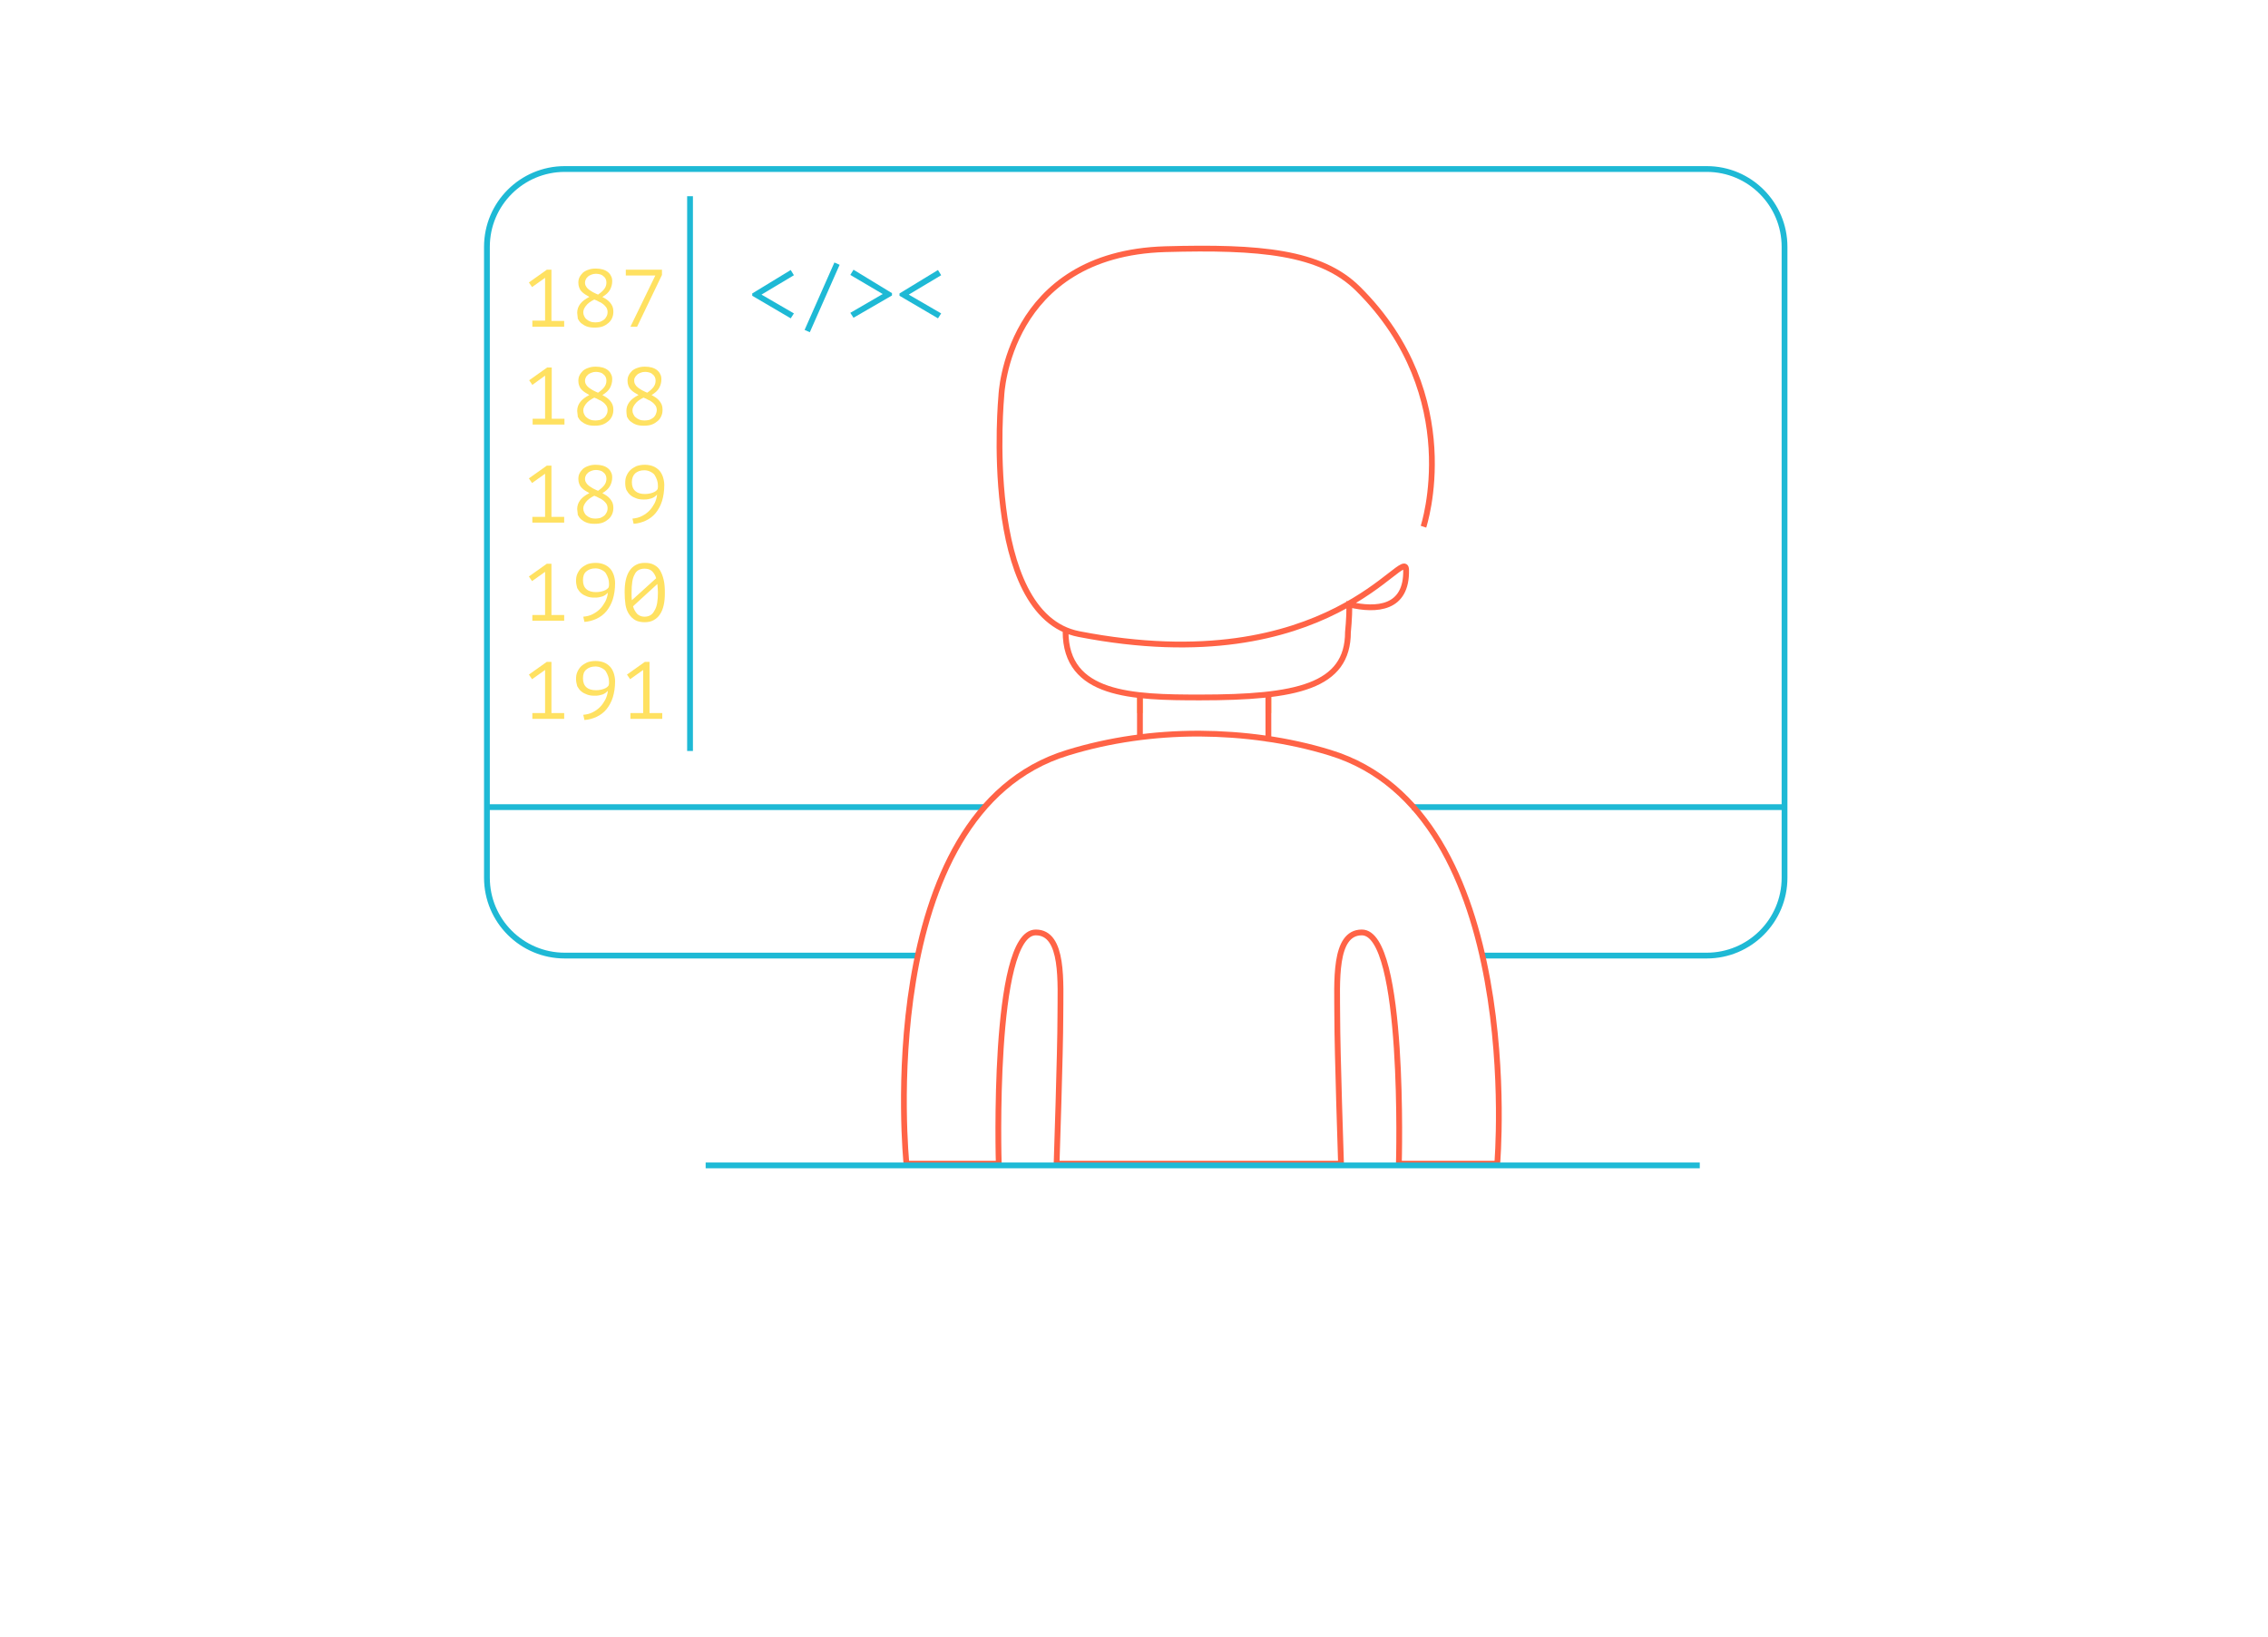
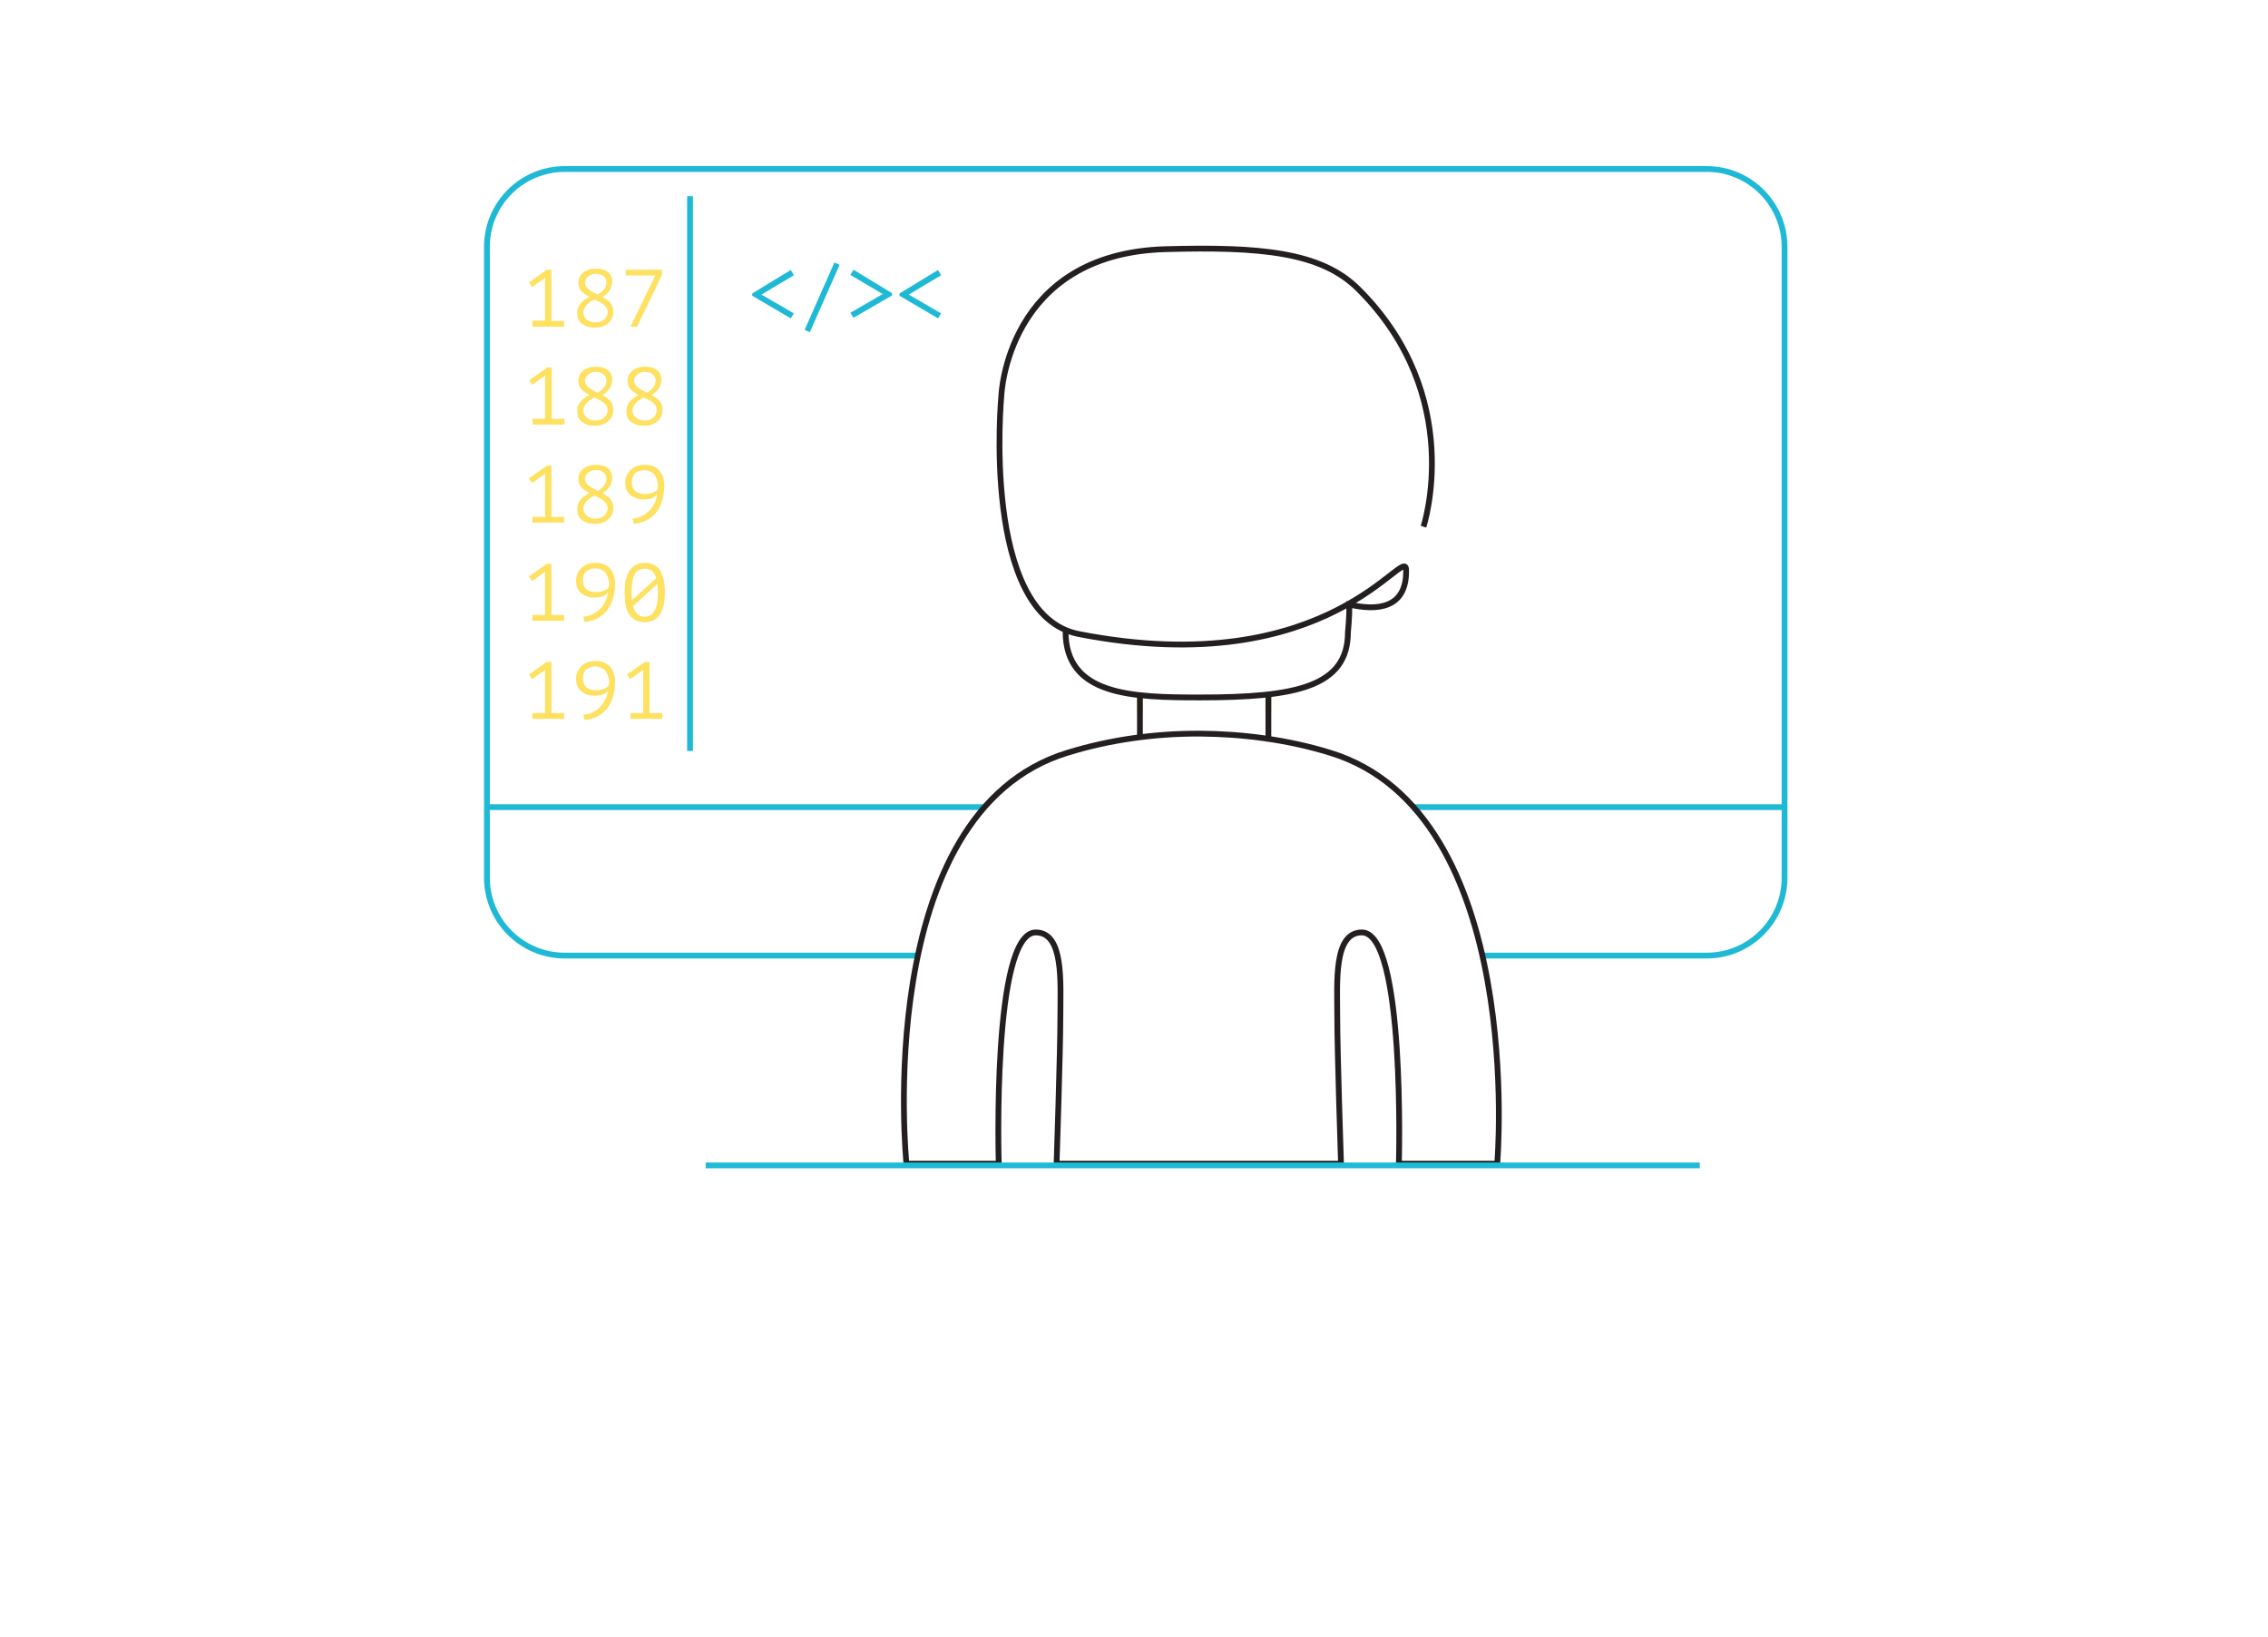
<svg xmlns="http://www.w3.org/2000/svg" version="1.1" id="Layer_1" x="0px" y="0px" viewBox="0 0 783.9 565.4" style="enable-background:new 0 0 783.9 565.4;" xml:space="preserve">
  <style type="text/css">
	.st0{fill:none;stroke:#1EB9D5;stroke-width:2;stroke-miterlimit:10;}
	.st1{fill:none;stroke:#FFE161;stroke-width:2;stroke-miterlimit:10;}
- 	.st2{fill:none;stroke:#FF6346;stroke-width:2;stroke-miterlimit:10;}
- 	.st3{fill:#FFE161;}
+ 	.st2{fill:#FFE161;}
+ 	.st3{fill:none;stroke:#231F20;stroke-width:2;stroke-miterlimit:10;}
	.st4{fill:#1EB9D5;}
	.st5{fill:none;stroke:#1FBAD6;stroke-width:2;stroke-miterlimit:10;}
</style>
  <g>
    <path class="st0" d="M316.9,330.2H195.2c-14.9,0-26.9-12.1-26.9-26.9v-218c0-14.9,12.1-26.9,26.9-26.9h394.7   c14.9,0,26.9,12.1,26.9,26.9v218c0,14.9-12.1,26.9-26.9,26.9h-77.7" />
    <line class="st0" x1="488" y1="278.9" x2="616.2" y2="278.9" />
    <line class="st0" x1="168.9" y1="278.9" x2="340.1" y2="278.9" />
  </g>
  <path class="st1" d="M402.7,258" />
  <line class="st1" x1="394" y1="239.9" x2="394" y2="246.4" />
  <line class="st1" x1="438.4" y1="239.9" x2="438.4" y2="246.4" />
  <path class="st1" d="M402.7,258" />
-   <line class="st2" x1="394" y1="239.9" x2="394" y2="255.2" />
-   <line class="st2" x1="438.4" y1="239.9" x2="438.4" y2="256.2" />
-   <path class="st2" d="M368.3,218.2c0,22.2,23.1,22.8,46.5,22.8c33.2,0,51.1-3.7,51.1-22.6c0,0,0.5-4.7,0.5-9.5  c9.4,2.2,19.9,1.5,19.6-12c-0.2-9.2-26.1,39.1-113.1,22.2c-34-6.6-26.8-82.4-26.8-82.4s1.8-49,56.7-50.6  c32.6-0.9,53.7,0.9,66.6,13.7c37.5,37.2,22.6,82.2,22.6,82.2" />
  <g>
-     <path class="st3" d="M184,110.8h4.4V96l-4.5,3.2l-1.1-1.6l6.2-4.4h1.6v17.7h4.4v2h-11V110.8z" />
-     <path class="st3" d="M199.5,108.1c0-2.3,1.4-4.1,4.2-5.5c-0.5-0.3-1-0.6-1.5-0.9c-0.5-0.3-0.8-0.6-1.2-1s-0.6-0.8-0.8-1.3   c-0.2-0.5-0.3-1.1-0.3-1.7c0-0.7,0.1-1.3,0.4-1.9c0.3-0.6,0.7-1.1,1.2-1.6c0.5-0.4,1.2-0.8,1.9-1c0.8-0.3,1.6-0.4,2.5-0.4   c0.9,0,1.7,0.1,2.4,0.3c0.7,0.2,1.3,0.5,1.8,0.9c0.5,0.4,0.9,0.9,1.1,1.4c0.3,0.5,0.4,1.1,0.4,1.8c0,1.1-0.3,2.1-0.8,3   c-0.5,0.9-1.4,1.7-2.6,2.4c0.5,0.3,1.1,0.6,1.5,0.9s0.9,0.7,1.2,1.1s0.6,0.8,0.8,1.3c0.2,0.5,0.3,1.1,0.3,1.7   c0,0.8-0.1,1.5-0.4,2.2s-0.7,1.3-1.3,1.8c-0.6,0.5-1.2,0.9-2,1.2c-0.8,0.3-1.8,0.4-2.8,0.4c-1,0-1.9-0.1-2.7-0.4   c-0.8-0.3-1.4-0.7-1.9-1.1s-0.9-1-1.2-1.6C199.7,109.4,199.5,108.7,199.5,108.1z M210,107.8c0-0.5-0.1-1-0.4-1.5   c-0.3-0.4-0.6-0.8-1-1.1c-0.4-0.3-0.9-0.7-1.5-0.9c-0.5-0.3-1.1-0.6-1.7-0.8c-1.4,0.7-2.3,1.4-2.9,2.2c-0.6,0.8-0.9,1.5-0.9,2.2   c0,0.5,0.1,0.9,0.3,1.3c0.2,0.4,0.4,0.8,0.8,1.1c0.3,0.3,0.8,0.6,1.3,0.8c0.5,0.2,1.1,0.3,1.8,0.3c0.5,0,1.1-0.1,1.6-0.2   c0.5-0.2,0.9-0.4,1.3-0.7c0.4-0.3,0.7-0.7,0.9-1.1C209.9,108.9,210,108.4,210,107.8z M202.2,97.6c0,0.5,0.1,1,0.4,1.4   c0.2,0.4,0.6,0.8,1,1.1c0.4,0.3,0.9,0.6,1.4,0.9c0.5,0.3,1.1,0.5,1.7,0.8c1-0.7,1.7-1.3,2.2-2s0.7-1.4,0.7-2.2   c0-0.5-0.1-0.9-0.3-1.3c-0.2-0.4-0.5-0.7-0.8-0.9c-0.3-0.3-0.7-0.5-1.1-0.6c-0.4-0.1-0.9-0.2-1.4-0.2c-0.6,0-1.1,0.1-1.6,0.3   c-0.5,0.2-0.9,0.4-1.2,0.7c-0.3,0.3-0.6,0.6-0.7,0.9C202.3,96.9,202.2,97.2,202.2,97.6z" />
-     <path class="st3" d="M217.9,112.9l8.6-17.7h-10.2v-2h12.5v1.8l-8.6,17.9H217.9z" />
-     <path class="st3" d="M184,144.7h4.4v-14.9L184,133l-1.1-1.6l6.2-4.4h1.6v17.7h4.4v2h-11V144.7z" />
-     <path class="st3" d="M199.5,142c0-2.3,1.4-4.1,4.2-5.5c-0.5-0.3-1-0.6-1.5-0.9c-0.5-0.3-0.8-0.6-1.2-1s-0.6-0.8-0.8-1.3   c-0.2-0.5-0.3-1.1-0.3-1.7c0-0.7,0.1-1.3,0.4-1.9c0.3-0.6,0.7-1.1,1.2-1.6c0.5-0.4,1.2-0.8,1.9-1c0.8-0.3,1.6-0.4,2.5-0.4   c0.9,0,1.7,0.1,2.4,0.3c0.7,0.2,1.3,0.5,1.8,0.9c0.5,0.4,0.9,0.9,1.1,1.4c0.3,0.5,0.4,1.1,0.4,1.8c0,1.1-0.3,2.1-0.8,3   c-0.5,0.9-1.4,1.7-2.6,2.4c0.5,0.3,1.1,0.6,1.5,0.9s0.9,0.7,1.2,1.1s0.6,0.8,0.8,1.3c0.2,0.5,0.3,1.1,0.3,1.7   c0,0.8-0.1,1.5-0.4,2.2s-0.7,1.3-1.3,1.8c-0.6,0.5-1.2,0.9-2,1.2c-0.8,0.3-1.8,0.4-2.8,0.4c-1,0-1.9-0.1-2.7-0.4   c-0.8-0.3-1.4-0.7-1.9-1.1s-0.9-1-1.2-1.6C199.7,143.3,199.5,142.6,199.5,142z M210,141.7c0-0.5-0.1-1-0.4-1.5   c-0.3-0.4-0.6-0.8-1-1.1c-0.4-0.3-0.9-0.7-1.5-0.9c-0.5-0.3-1.1-0.6-1.7-0.8c-1.4,0.7-2.3,1.4-2.9,2.2c-0.6,0.8-0.9,1.5-0.9,2.2   c0,0.5,0.1,0.9,0.3,1.3c0.2,0.4,0.4,0.8,0.8,1.1c0.3,0.3,0.8,0.6,1.3,0.8c0.5,0.2,1.1,0.3,1.8,0.3c0.5,0,1.1-0.1,1.6-0.2   c0.5-0.2,0.9-0.4,1.3-0.7c0.4-0.3,0.7-0.7,0.9-1.1C209.9,142.8,210,142.3,210,141.7z M202.2,131.5c0,0.5,0.1,1,0.4,1.4   c0.2,0.4,0.6,0.8,1,1.1c0.4,0.3,0.9,0.6,1.4,0.9c0.5,0.3,1.1,0.5,1.7,0.8c1-0.7,1.7-1.3,2.2-2s0.7-1.4,0.7-2.2   c0-0.5-0.1-0.9-0.3-1.3c-0.2-0.4-0.5-0.7-0.8-0.9c-0.3-0.3-0.7-0.5-1.1-0.6c-0.4-0.1-0.9-0.2-1.4-0.2c-0.6,0-1.1,0.1-1.6,0.3   c-0.5,0.2-0.9,0.4-1.2,0.7c-0.3,0.3-0.6,0.6-0.7,0.9C202.3,130.8,202.2,131.1,202.2,131.5z" />
-     <path class="st3" d="M216.5,142c0-2.3,1.4-4.1,4.2-5.5c-0.5-0.3-1-0.6-1.5-0.9c-0.5-0.3-0.8-0.6-1.2-1s-0.6-0.8-0.8-1.3   c-0.2-0.5-0.3-1.1-0.3-1.7c0-0.7,0.1-1.3,0.4-1.9c0.3-0.6,0.7-1.1,1.2-1.6c0.5-0.4,1.2-0.8,1.9-1c0.8-0.3,1.6-0.4,2.5-0.4   c0.9,0,1.7,0.1,2.4,0.3c0.7,0.2,1.3,0.5,1.8,0.9c0.5,0.4,0.9,0.9,1.1,1.4c0.3,0.5,0.4,1.1,0.4,1.8c0,1.1-0.3,2.1-0.8,3   c-0.5,0.9-1.4,1.7-2.6,2.4c0.5,0.3,1.1,0.6,1.5,0.9s0.9,0.7,1.2,1.1s0.6,0.8,0.8,1.3c0.2,0.5,0.3,1.1,0.3,1.7   c0,0.8-0.1,1.5-0.4,2.2s-0.7,1.3-1.3,1.8c-0.6,0.5-1.2,0.9-2,1.2c-0.8,0.3-1.8,0.4-2.8,0.4c-1,0-1.9-0.1-2.7-0.4   c-0.8-0.3-1.4-0.7-1.9-1.1s-0.9-1-1.2-1.6C216.6,143.3,216.5,142.6,216.5,142z M227,141.7c0-0.5-0.1-1-0.4-1.5   c-0.3-0.4-0.6-0.8-1-1.1c-0.4-0.3-0.9-0.7-1.5-0.9c-0.5-0.3-1.1-0.6-1.7-0.8c-1.4,0.7-2.3,1.4-2.9,2.2c-0.6,0.8-0.9,1.5-0.9,2.2   c0,0.5,0.1,0.9,0.3,1.3c0.2,0.4,0.4,0.8,0.8,1.1c0.3,0.3,0.8,0.6,1.3,0.8c0.5,0.2,1.1,0.3,1.8,0.3c0.5,0,1.1-0.1,1.6-0.2   c0.5-0.2,0.9-0.4,1.3-0.7c0.4-0.3,0.7-0.7,0.9-1.1C226.8,142.8,227,142.3,227,141.7z M219.2,131.5c0,0.5,0.1,1,0.4,1.4   c0.2,0.4,0.6,0.8,1,1.1c0.4,0.3,0.9,0.6,1.4,0.9c0.5,0.3,1.1,0.5,1.7,0.8c1-0.7,1.7-1.3,2.2-2s0.7-1.4,0.7-2.2   c0-0.5-0.1-0.9-0.3-1.3c-0.2-0.4-0.5-0.7-0.8-0.9c-0.3-0.3-0.7-0.5-1.1-0.6c-0.4-0.1-0.9-0.2-1.4-0.2c-0.6,0-1.1,0.1-1.6,0.3   c-0.5,0.2-0.9,0.4-1.2,0.7c-0.3,0.3-0.6,0.6-0.7,0.9C219.2,130.8,219.2,131.1,219.2,131.5z" />
-     <path class="st3" d="M184,178.6h4.4v-14.9l-4.5,3.2l-1.1-1.6l6.2-4.4h1.6v17.7h4.4v2h-11V178.6z" />
-     <path class="st3" d="M199.5,175.9c0-2.3,1.4-4.1,4.2-5.5c-0.5-0.3-1-0.6-1.5-0.9c-0.5-0.3-0.8-0.6-1.2-1s-0.6-0.8-0.8-1.3   c-0.2-0.5-0.3-1.1-0.3-1.7c0-0.7,0.1-1.3,0.4-1.9c0.3-0.6,0.7-1.1,1.2-1.6c0.5-0.4,1.2-0.8,1.9-1c0.8-0.3,1.6-0.4,2.5-0.4   c0.9,0,1.7,0.1,2.4,0.3c0.7,0.2,1.3,0.5,1.8,0.9c0.5,0.4,0.9,0.9,1.1,1.4c0.3,0.5,0.4,1.1,0.4,1.8c0,1.1-0.3,2.1-0.8,3   c-0.5,0.9-1.4,1.7-2.6,2.4c0.5,0.3,1.1,0.6,1.5,0.9s0.9,0.7,1.2,1.1s0.6,0.8,0.8,1.3c0.2,0.5,0.3,1.1,0.3,1.7   c0,0.8-0.1,1.5-0.4,2.2s-0.7,1.3-1.3,1.8c-0.6,0.5-1.2,0.9-2,1.2c-0.8,0.3-1.8,0.4-2.8,0.4c-1,0-1.9-0.1-2.7-0.4   c-0.8-0.3-1.4-0.7-1.9-1.1s-0.9-1-1.2-1.6C199.7,177.2,199.5,176.5,199.5,175.9z M210,175.6c0-0.5-0.1-1-0.4-1.5   c-0.3-0.4-0.6-0.8-1-1.1c-0.4-0.3-0.9-0.7-1.5-0.9c-0.5-0.3-1.1-0.6-1.7-0.8c-1.4,0.7-2.3,1.4-2.9,2.2c-0.6,0.8-0.9,1.5-0.9,2.2   c0,0.5,0.1,0.9,0.3,1.3c0.2,0.4,0.4,0.8,0.8,1.1c0.3,0.3,0.8,0.6,1.3,0.8c0.5,0.2,1.1,0.3,1.8,0.3c0.5,0,1.1-0.1,1.6-0.2   c0.5-0.2,0.9-0.4,1.3-0.7c0.4-0.3,0.7-0.7,0.9-1.1C209.9,176.7,210,176.2,210,175.6z M202.2,165.4c0,0.5,0.1,1,0.4,1.4   c0.2,0.4,0.6,0.8,1,1.1c0.4,0.3,0.9,0.6,1.4,0.9c0.5,0.3,1.1,0.5,1.7,0.8c1-0.7,1.7-1.3,2.2-2s0.7-1.4,0.7-2.2   c0-0.5-0.1-0.9-0.3-1.3c-0.2-0.4-0.5-0.7-0.8-0.9c-0.3-0.3-0.7-0.5-1.1-0.6c-0.4-0.1-0.9-0.2-1.4-0.2c-0.6,0-1.1,0.1-1.6,0.3   c-0.5,0.2-0.9,0.4-1.2,0.7c-0.3,0.3-0.6,0.6-0.7,0.9C202.3,164.7,202.2,165,202.2,165.4z" />
-     <path class="st3" d="M216.1,166.9c0-0.9,0.1-1.7,0.4-2.4s0.7-1.4,1.3-2s1.3-1,2.1-1.4c0.8-0.3,1.8-0.5,3-0.5c1.1,0,2,0.2,2.8,0.5   c0.8,0.3,1.5,0.8,2.1,1.4s1,1.4,1.3,2.2c0.3,0.9,0.5,1.9,0.5,2.9c0,2.1-0.3,4-0.8,5.6c-0.5,1.6-1.3,3-2.2,4.1   c-0.9,1.1-2.1,2-3.4,2.6c-1.3,0.6-2.7,1-4.2,1.1l-0.4-1.8c1.2-0.1,2.4-0.4,3.3-0.9c1-0.5,1.8-1.1,2.5-1.8c0.7-0.7,1.3-1.6,1.8-2.5   c0.5-1,0.8-2,0.9-3.1c-0.3,0.3-0.6,0.6-0.9,0.8c-0.3,0.2-0.7,0.4-1,0.5c-0.4,0.1-0.8,0.2-1.2,0.3s-1,0.1-1.6,0.1   c-0.9,0-1.7-0.1-2.5-0.4c-0.8-0.3-1.4-0.6-2-1.1c-0.6-0.5-1-1.1-1.4-1.8C216.2,168.5,216.1,167.7,216.1,166.9z M218.4,166.6   c0,1.4,0.4,2.4,1.2,3.1c0.8,0.7,1.9,1,3.3,1c1.1,0,2-0.2,2.8-0.5c0.8-0.3,1.3-0.7,1.6-1.2c0-0.3,0.1-0.5,0.1-0.6c0-0.2,0-0.3,0-0.6   c0-0.7-0.1-1.3-0.3-1.9c-0.2-0.6-0.5-1.2-0.8-1.7s-0.9-0.9-1.5-1.2c-0.6-0.3-1.3-0.5-2.1-0.5c-1.4,0-2.4,0.4-3.2,1.1   C218.8,164.3,218.4,165.3,218.4,166.6z" />
-     <path class="st3" d="M184,212.5h4.4v-14.9l-4.5,3.2l-1.1-1.6l6.2-4.4h1.6v17.7h4.4v2h-11V212.5z" />
-     <path class="st3" d="M199.1,200.8c0-0.9,0.1-1.7,0.4-2.4s0.7-1.4,1.3-2s1.3-1,2.1-1.4c0.8-0.3,1.8-0.5,3-0.5c1.1,0,2,0.2,2.8,0.5   c0.8,0.3,1.5,0.8,2.1,1.4s1,1.4,1.3,2.2c0.3,0.9,0.5,1.9,0.5,2.9c0,2.1-0.3,4-0.8,5.6c-0.5,1.6-1.3,3-2.2,4.1   c-0.9,1.1-2.1,2-3.4,2.6c-1.3,0.6-2.7,1-4.2,1.1l-0.4-1.8c1.2-0.1,2.4-0.4,3.3-0.9c1-0.5,1.8-1.1,2.5-1.8c0.7-0.7,1.3-1.6,1.8-2.5   c0.5-1,0.8-2,0.9-3.1c-0.3,0.3-0.6,0.6-0.9,0.8c-0.3,0.2-0.7,0.4-1,0.5c-0.4,0.1-0.8,0.2-1.2,0.3s-1,0.1-1.6,0.1   c-0.9,0-1.7-0.1-2.5-0.4c-0.8-0.3-1.4-0.6-2-1.1c-0.6-0.5-1-1.1-1.4-1.8C199.3,202.4,199.1,201.6,199.1,200.8z M201.5,200.5   c0,1.4,0.4,2.4,1.2,3.1c0.8,0.7,1.9,1,3.3,1c1.1,0,2-0.2,2.8-0.5c0.8-0.3,1.3-0.7,1.6-1.2c0-0.3,0.1-0.5,0.1-0.6c0-0.2,0-0.3,0-0.6   c0-0.7-0.1-1.3-0.3-1.9c-0.2-0.6-0.5-1.2-0.8-1.7s-0.9-0.9-1.5-1.2c-0.6-0.3-1.3-0.5-2.1-0.5c-1.4,0-2.4,0.4-3.2,1.1   C201.8,198.2,201.5,199.2,201.5,200.5z" />
-     <path class="st3" d="M215.9,204.7c0-1.6,0.1-3,0.4-4.3s0.7-2.3,1.3-3.2s1.3-1.5,2.2-2s1.9-0.7,3.1-0.7c1.3,0,2.3,0.2,3.2,0.7   c0.9,0.5,1.6,1.1,2.1,2c0.5,0.9,0.9,1.9,1.2,3.2s0.4,2.7,0.4,4.4c0,1.6-0.1,3-0.4,4.3s-0.7,2.3-1.3,3.2c-0.6,0.9-1.3,1.5-2.2,2   c-0.9,0.5-1.9,0.7-3.1,0.7c-1.2,0-2.3-0.2-3.2-0.7c-0.9-0.5-1.6-1.2-2.2-2.1c-0.6-0.9-1-2-1.2-3.2   C216,207.6,215.9,206.2,215.9,204.7z M218.3,204.7c0,0.5,0,0.9,0,1.4s0.1,0.9,0.1,1.3l8.4-7.6c-0.3-1-0.8-1.8-1.4-2.4   c-0.6-0.6-1.5-0.9-2.6-0.9c-1.7,0-2.9,0.7-3.5,2.1C218.6,199.8,218.3,201.9,218.3,204.7z M227.4,204.7c0-1-0.1-1.9-0.2-2.9   l-8.4,7.7c0.3,1.1,0.8,1.9,1.4,2.6c0.6,0.6,1.5,1,2.5,1c1.7,0,2.8-0.7,3.5-2.1C227.1,209.6,227.4,207.5,227.4,204.7z" />
-     <path class="st3" d="M184,246.4h4.4v-14.9l-4.5,3.2l-1.1-1.6l6.2-4.4h1.6v17.7h4.4v2h-11V246.4z" />
-     <path class="st3" d="M199.1,234.7c0-0.9,0.1-1.7,0.4-2.4s0.7-1.4,1.3-2s1.3-1,2.1-1.4c0.8-0.3,1.8-0.5,3-0.5c1.1,0,2,0.2,2.8,0.5   c0.8,0.3,1.5,0.8,2.1,1.4s1,1.4,1.3,2.2c0.3,0.9,0.5,1.9,0.5,2.9c0,2.1-0.3,4-0.8,5.6c-0.5,1.6-1.3,3-2.2,4.1   c-0.9,1.1-2.1,2-3.4,2.6c-1.3,0.6-2.7,1-4.2,1.1l-0.4-1.8c1.2-0.1,2.4-0.4,3.3-0.9c1-0.5,1.8-1.1,2.5-1.8c0.7-0.7,1.3-1.6,1.8-2.5   c0.5-1,0.8-2,0.9-3.1c-0.3,0.3-0.6,0.6-0.9,0.8c-0.3,0.2-0.7,0.4-1,0.5c-0.4,0.1-0.8,0.2-1.2,0.3s-1,0.1-1.6,0.1   c-0.9,0-1.7-0.1-2.5-0.4c-0.8-0.3-1.4-0.6-2-1.1c-0.6-0.5-1-1.1-1.4-1.8C199.3,236.3,199.1,235.5,199.1,234.7z M201.5,234.4   c0,1.4,0.4,2.4,1.2,3.1c0.8,0.7,1.9,1,3.3,1c1.1,0,2-0.2,2.8-0.5c0.8-0.3,1.3-0.7,1.6-1.2c0-0.3,0.1-0.5,0.1-0.6c0-0.2,0-0.3,0-0.6   c0-0.7-0.1-1.3-0.3-1.9c-0.2-0.6-0.5-1.2-0.8-1.7s-0.9-0.9-1.5-1.2c-0.6-0.3-1.3-0.5-2.1-0.5c-1.4,0-2.4,0.4-3.2,1.1   C201.8,232.1,201.5,233.1,201.5,234.4z" />
-     <path class="st3" d="M217.9,246.4h4.4v-14.9l-4.5,3.2l-1.1-1.6l6.2-4.4h1.6v17.7h4.4v2h-11V246.4z" />
+     <path class="st2" d="M184,110.8h4.4V96l-4.5,3.2l-1.1-1.6l6.2-4.4h1.6v17.7h4.4v2h-11L184,110.8L184,110.8z" />
+     <path class="st2" d="M199.5,108.1c0-2.3,1.4-4.1,4.2-5.5c-0.5-0.3-1-0.6-1.5-0.9s-0.8-0.6-1.2-1s-0.6-0.8-0.8-1.3s-0.3-1.1-0.3-1.7   c0-0.7,0.1-1.3,0.4-1.9c0.3-0.6,0.7-1.1,1.2-1.6c0.5-0.4,1.2-0.8,1.9-1c0.8-0.3,1.6-0.4,2.5-0.4s1.7,0.1,2.4,0.3   c0.7,0.2,1.3,0.5,1.8,0.9s0.9,0.9,1.1,1.4c0.3,0.5,0.4,1.1,0.4,1.8c0,1.1-0.3,2.1-0.8,3s-1.4,1.7-2.6,2.4c0.5,0.3,1.1,0.6,1.5,0.9   s0.9,0.7,1.2,1.1s0.6,0.8,0.8,1.3s0.3,1.1,0.3,1.7c0,0.8-0.1,1.5-0.4,2.2s-0.7,1.3-1.3,1.8s-1.2,0.9-2,1.2   c-0.8,0.3-1.8,0.4-2.8,0.4s-1.9-0.1-2.7-0.4s-1.4-0.7-1.9-1.1s-0.9-1-1.2-1.6C199.7,109.4,199.5,108.7,199.5,108.1z M210,107.8   c0-0.5-0.1-1-0.4-1.5c-0.3-0.4-0.6-0.8-1-1.1c-0.4-0.3-0.9-0.7-1.5-0.9c-0.5-0.3-1.1-0.6-1.7-0.8c-1.4,0.7-2.3,1.4-2.9,2.2   c-0.6,0.8-0.9,1.5-0.9,2.2c0,0.5,0.1,0.9,0.3,1.3s0.4,0.8,0.8,1.1c0.3,0.3,0.8,0.6,1.3,0.8c0.5,0.2,1.1,0.3,1.8,0.3   c0.5,0,1.1-0.1,1.6-0.2c0.5-0.2,0.9-0.4,1.3-0.7c0.4-0.3,0.7-0.7,0.9-1.1C209.9,108.9,210,108.4,210,107.8z M202.2,97.6   c0,0.5,0.1,1,0.4,1.4c0.2,0.4,0.6,0.8,1,1.1c0.4,0.3,0.9,0.6,1.4,0.9s1.1,0.5,1.7,0.8c1-0.7,1.7-1.3,2.2-2s0.7-1.4,0.7-2.2   c0-0.5-0.1-0.9-0.3-1.3s-0.5-0.7-0.8-0.9c-0.3-0.3-0.7-0.5-1.1-0.6c-0.4-0.1-0.9-0.2-1.4-0.2c-0.6,0-1.1,0.1-1.6,0.3   c-0.5,0.2-0.9,0.4-1.2,0.7c-0.3,0.3-0.6,0.6-0.7,0.9C202.3,96.9,202.2,97.2,202.2,97.6z" />
+     <path class="st2" d="M217.9,112.9l8.6-17.7h-10.2v-2h12.5V95l-8.6,17.9H217.9z" />
+     <path class="st2" d="M184,144.7h4.4v-14.9L184,133l-1.1-1.6l6.2-4.4h1.6v17.7h4.4v2h-11L184,144.7L184,144.7z" />
+     <path class="st2" d="M199.5,142c0-2.3,1.4-4.1,4.2-5.5c-0.5-0.3-1-0.6-1.5-0.9c-0.5-0.3-0.8-0.6-1.2-1s-0.6-0.8-0.8-1.3   s-0.3-1.1-0.3-1.7c0-0.7,0.1-1.3,0.4-1.9c0.3-0.6,0.7-1.1,1.2-1.6c0.5-0.4,1.2-0.8,1.9-1c0.8-0.3,1.6-0.4,2.5-0.4s1.7,0.1,2.4,0.3   c0.7,0.2,1.3,0.5,1.8,0.9c0.5,0.4,0.9,0.9,1.1,1.4c0.3,0.5,0.4,1.1,0.4,1.8c0,1.1-0.3,2.1-0.8,3s-1.4,1.7-2.6,2.4   c0.5,0.3,1.1,0.6,1.5,0.9s0.9,0.7,1.2,1.1s0.6,0.8,0.8,1.3s0.3,1.1,0.3,1.7c0,0.8-0.1,1.5-0.4,2.2s-0.7,1.3-1.3,1.8s-1.2,0.9-2,1.2   s-1.8,0.4-2.8,0.4s-1.9-0.1-2.7-0.4c-0.8-0.3-1.4-0.7-1.9-1.1s-0.9-1-1.2-1.6C199.7,143.3,199.5,142.6,199.5,142z M210,141.7   c0-0.5-0.1-1-0.4-1.5c-0.3-0.4-0.6-0.8-1-1.1s-0.9-0.7-1.5-0.9c-0.5-0.3-1.1-0.6-1.7-0.8c-1.4,0.7-2.3,1.4-2.9,2.2   c-0.6,0.8-0.9,1.5-0.9,2.2c0,0.5,0.1,0.9,0.3,1.3c0.2,0.4,0.4,0.8,0.8,1.1c0.3,0.3,0.8,0.6,1.3,0.8s1.1,0.3,1.8,0.3   c0.5,0,1.1-0.1,1.6-0.2c0.5-0.2,0.9-0.4,1.3-0.7c0.4-0.3,0.7-0.7,0.9-1.1C209.9,142.8,210,142.3,210,141.7z M202.2,131.5   c0,0.5,0.1,1,0.4,1.4c0.2,0.4,0.6,0.8,1,1.1s0.9,0.6,1.4,0.9c0.5,0.3,1.1,0.5,1.7,0.8c1-0.7,1.7-1.3,2.2-2s0.7-1.4,0.7-2.2   c0-0.5-0.1-0.9-0.3-1.3c-0.2-0.4-0.5-0.7-0.8-0.9c-0.3-0.3-0.7-0.5-1.1-0.6c-0.4-0.1-0.9-0.2-1.4-0.2c-0.6,0-1.1,0.1-1.6,0.3   s-0.9,0.4-1.2,0.7s-0.6,0.6-0.7,0.9C202.3,130.8,202.2,131.1,202.2,131.5z" />
+     <path class="st2" d="M216.5,142c0-2.3,1.4-4.1,4.2-5.5c-0.5-0.3-1-0.6-1.5-0.9c-0.5-0.3-0.8-0.6-1.2-1s-0.6-0.8-0.8-1.3   s-0.3-1.1-0.3-1.7c0-0.7,0.1-1.3,0.4-1.9c0.3-0.6,0.7-1.1,1.2-1.6c0.5-0.4,1.2-0.8,1.9-1c0.8-0.3,1.6-0.4,2.5-0.4s1.7,0.1,2.4,0.3   c0.7,0.2,1.3,0.5,1.8,0.9c0.5,0.4,0.9,0.9,1.1,1.4c0.3,0.5,0.4,1.1,0.4,1.8c0,1.1-0.3,2.1-0.8,3s-1.4,1.7-2.6,2.4   c0.5,0.3,1.1,0.6,1.5,0.9s0.9,0.7,1.2,1.1s0.6,0.8,0.8,1.3s0.3,1.1,0.3,1.7c0,0.8-0.1,1.5-0.4,2.2s-0.7,1.3-1.3,1.8s-1.2,0.9-2,1.2   s-1.8,0.4-2.8,0.4s-1.9-0.1-2.7-0.4c-0.8-0.3-1.4-0.7-1.9-1.1s-0.9-1-1.2-1.6C216.6,143.3,216.5,142.6,216.5,142z M227,141.7   c0-0.5-0.1-1-0.4-1.5c-0.3-0.4-0.6-0.8-1-1.1s-0.9-0.7-1.5-0.9c-0.5-0.3-1.1-0.6-1.7-0.8c-1.4,0.7-2.3,1.4-2.9,2.2   c-0.6,0.8-0.9,1.5-0.9,2.2c0,0.5,0.1,0.9,0.3,1.3c0.2,0.4,0.4,0.8,0.8,1.1c0.3,0.3,0.8,0.6,1.3,0.8s1.1,0.3,1.8,0.3   c0.5,0,1.1-0.1,1.6-0.2c0.5-0.2,0.9-0.4,1.3-0.7c0.4-0.3,0.7-0.7,0.9-1.1C226.8,142.8,227,142.3,227,141.7z M219.2,131.5   c0,0.5,0.1,1,0.4,1.4c0.2,0.4,0.6,0.8,1,1.1s0.9,0.6,1.4,0.9c0.5,0.3,1.1,0.5,1.7,0.8c1-0.7,1.7-1.3,2.2-2s0.7-1.4,0.7-2.2   c0-0.5-0.1-0.9-0.3-1.3c-0.2-0.4-0.5-0.7-0.8-0.9c-0.3-0.3-0.7-0.5-1.1-0.6c-0.4-0.1-0.9-0.2-1.4-0.2c-0.6,0-1.1,0.1-1.6,0.3   s-0.9,0.4-1.2,0.7s-0.6,0.6-0.7,0.9C219.2,130.8,219.2,131.1,219.2,131.5z" />
+     <path class="st2" d="M184,178.6h4.4v-14.9l-4.5,3.2l-1.1-1.6l6.2-4.4h1.6v17.7h4.4v2h-11L184,178.6L184,178.6z" />
+     <path class="st2" d="M199.5,175.9c0-2.3,1.4-4.1,4.2-5.5c-0.5-0.3-1-0.6-1.5-0.9c-0.5-0.3-0.8-0.6-1.2-1s-0.6-0.8-0.8-1.3   s-0.3-1.1-0.3-1.7c0-0.7,0.1-1.3,0.4-1.9c0.3-0.6,0.7-1.1,1.2-1.6c0.5-0.4,1.2-0.8,1.9-1c0.8-0.3,1.6-0.4,2.5-0.4s1.7,0.1,2.4,0.3   s1.3,0.5,1.8,0.9s0.9,0.9,1.1,1.4c0.3,0.5,0.4,1.1,0.4,1.8c0,1.1-0.3,2.1-0.8,3s-1.4,1.7-2.6,2.4c0.5,0.3,1.1,0.6,1.5,0.9   s0.9,0.7,1.2,1.1s0.6,0.8,0.8,1.3s0.3,1.1,0.3,1.7c0,0.8-0.1,1.5-0.4,2.2s-0.7,1.3-1.3,1.8s-1.2,0.9-2,1.2s-1.8,0.4-2.8,0.4   s-1.9-0.1-2.7-0.4c-0.8-0.3-1.4-0.7-1.9-1.1s-0.9-1-1.2-1.6C199.7,177.2,199.5,176.5,199.5,175.9z M210,175.6c0-0.5-0.1-1-0.4-1.5   c-0.3-0.4-0.6-0.8-1-1.1s-0.9-0.7-1.5-0.9c-0.5-0.3-1.1-0.6-1.7-0.8c-1.4,0.7-2.3,1.4-2.9,2.2c-0.6,0.8-0.9,1.5-0.9,2.2   c0,0.5,0.1,0.9,0.3,1.3c0.2,0.4,0.4,0.8,0.8,1.1c0.3,0.3,0.8,0.6,1.3,0.8s1.1,0.3,1.8,0.3c0.5,0,1.1-0.1,1.6-0.2   c0.5-0.2,0.9-0.4,1.3-0.7c0.4-0.3,0.7-0.7,0.9-1.1C209.9,176.7,210,176.2,210,175.6z M202.2,165.4c0,0.5,0.1,1,0.4,1.4   c0.2,0.4,0.6,0.8,1,1.1s0.9,0.6,1.4,0.9c0.5,0.3,1.1,0.5,1.7,0.8c1-0.7,1.7-1.3,2.2-2s0.7-1.4,0.7-2.2c0-0.5-0.1-0.9-0.3-1.3   c-0.2-0.4-0.5-0.7-0.8-0.9c-0.3-0.3-0.7-0.5-1.1-0.6c-0.4-0.1-0.9-0.2-1.4-0.2c-0.6,0-1.1,0.1-1.6,0.3s-0.9,0.4-1.2,0.7   s-0.6,0.6-0.7,0.9C202.3,164.7,202.2,165,202.2,165.4z" />
+     <path class="st2" d="M216.1,166.9c0-0.9,0.1-1.7,0.4-2.4s0.7-1.4,1.3-2s1.3-1,2.1-1.4c0.8-0.3,1.8-0.5,3-0.5c1.1,0,2,0.2,2.8,0.5   s1.5,0.8,2.1,1.4s1,1.4,1.3,2.2c0.3,0.9,0.5,1.9,0.5,2.9c0,2.1-0.3,4-0.8,5.6s-1.3,3-2.2,4.1s-2.1,2-3.4,2.6   c-1.3,0.6-2.7,1-4.2,1.1l-0.4-1.8c1.2-0.1,2.4-0.4,3.3-0.9c1-0.5,1.8-1.1,2.5-1.8s1.3-1.6,1.8-2.5c0.5-1,0.8-2,0.9-3.1   c-0.3,0.3-0.6,0.6-0.9,0.8c-0.3,0.2-0.7,0.4-1,0.5c-0.4,0.1-0.8,0.2-1.2,0.3s-1,0.1-1.6,0.1c-0.9,0-1.7-0.1-2.5-0.4   c-0.8-0.3-1.4-0.6-2-1.1s-1-1.1-1.4-1.8C216.2,168.5,216.1,167.7,216.1,166.9z M218.4,166.6c0,1.4,0.4,2.4,1.2,3.1   c0.8,0.7,1.9,1,3.3,1c1.1,0,2-0.2,2.8-0.5s1.3-0.7,1.6-1.2c0-0.3,0.1-0.5,0.1-0.6c0-0.2,0-0.3,0-0.6c0-0.7-0.1-1.3-0.3-1.9   c-0.2-0.6-0.5-1.2-0.8-1.7s-0.9-0.9-1.5-1.2s-1.3-0.5-2.1-0.5c-1.4,0-2.4,0.4-3.2,1.1C218.8,164.3,218.4,165.3,218.4,166.6z" />
+     <path class="st2" d="M184,212.5h4.4v-14.9l-4.5,3.2l-1.1-1.6l6.2-4.4h1.6v17.7h4.4v2h-11L184,212.5L184,212.5z" />
+     <path class="st2" d="M199.1,200.8c0-0.9,0.1-1.7,0.4-2.4s0.7-1.4,1.3-2s1.3-1,2.1-1.4c0.8-0.3,1.8-0.5,3-0.5c1.1,0,2,0.2,2.8,0.5   s1.5,0.8,2.1,1.4s1,1.4,1.3,2.2c0.3,0.9,0.5,1.9,0.5,2.9c0,2.1-0.3,4-0.8,5.6s-1.3,3-2.2,4.1s-2.1,2-3.4,2.6   c-1.3,0.6-2.7,1-4.2,1.1l-0.4-1.8c1.2-0.1,2.4-0.4,3.3-0.9c1-0.5,1.8-1.1,2.5-1.8s1.3-1.6,1.8-2.5c0.5-1,0.8-2,0.9-3.1   c-0.3,0.3-0.6,0.6-0.9,0.8c-0.3,0.2-0.7,0.4-1,0.5c-0.4,0.1-0.8,0.2-1.2,0.3s-1,0.1-1.6,0.1c-0.9,0-1.7-0.1-2.5-0.4   c-0.8-0.3-1.4-0.6-2-1.1s-1-1.1-1.4-1.8C199.3,202.4,199.1,201.6,199.1,200.8z M201.5,200.5c0,1.4,0.4,2.4,1.2,3.1   c0.8,0.7,1.9,1,3.3,1c1.1,0,2-0.2,2.8-0.5s1.3-0.7,1.6-1.2c0-0.3,0.1-0.5,0.1-0.6c0-0.2,0-0.3,0-0.6c0-0.7-0.1-1.3-0.3-1.9   c-0.2-0.6-0.5-1.2-0.8-1.7s-0.9-0.9-1.5-1.2s-1.3-0.5-2.1-0.5c-1.4,0-2.4,0.4-3.2,1.1C201.8,198.2,201.5,199.2,201.5,200.5z" />
+     <path class="st2" d="M215.9,204.7c0-1.6,0.1-3,0.4-4.3s0.7-2.3,1.3-3.2s1.3-1.5,2.2-2s1.9-0.7,3.1-0.7c1.3,0,2.3,0.2,3.2,0.7   s1.6,1.1,2.1,2s0.9,1.9,1.2,3.2s0.4,2.7,0.4,4.4c0,1.6-0.1,3-0.4,4.3s-0.7,2.3-1.3,3.2s-1.3,1.5-2.2,2s-1.9,0.7-3.1,0.7   c-1.2,0-2.3-0.2-3.2-0.7s-1.6-1.2-2.2-2.1c-0.6-0.9-1-2-1.2-3.2C216,207.6,215.9,206.2,215.9,204.7z M218.3,204.7   c0,0.5,0,0.9,0,1.4s0.1,0.9,0.1,1.3l8.4-7.6c-0.3-1-0.8-1.8-1.4-2.4c-0.6-0.6-1.5-0.9-2.6-0.9c-1.7,0-2.9,0.7-3.5,2.1   C218.6,199.8,218.3,201.9,218.3,204.7z M227.4,204.7c0-1-0.1-1.9-0.2-2.9l-8.4,7.7c0.3,1.1,0.8,1.9,1.4,2.6c0.6,0.6,1.5,1,2.5,1   c1.7,0,2.8-0.7,3.5-2.1C227.1,209.6,227.4,207.5,227.4,204.7z" />
+     <path class="st2" d="M184,246.4h4.4v-14.9l-4.5,3.2l-1.1-1.6l6.2-4.4h1.6v17.7h4.4v2h-11L184,246.4L184,246.4z" />
+     <path class="st2" d="M199.1,234.7c0-0.9,0.1-1.7,0.4-2.4s0.7-1.4,1.3-2s1.3-1,2.1-1.4c0.8-0.3,1.8-0.5,3-0.5c1.1,0,2,0.2,2.8,0.5   s1.5,0.8,2.1,1.4s1,1.4,1.3,2.2c0.3,0.9,0.5,1.9,0.5,2.9c0,2.1-0.3,4-0.8,5.6s-1.3,3-2.2,4.1s-2.1,2-3.4,2.6   c-1.3,0.6-2.7,1-4.2,1.1l-0.4-1.8c1.2-0.1,2.4-0.4,3.3-0.9c1-0.5,1.8-1.1,2.5-1.8s1.3-1.6,1.8-2.5c0.5-1,0.8-2,0.9-3.1   c-0.3,0.3-0.6,0.6-0.9,0.8c-0.3,0.2-0.7,0.4-1,0.5c-0.4,0.1-0.8,0.2-1.2,0.3s-1,0.1-1.6,0.1c-0.9,0-1.7-0.1-2.5-0.4   c-0.8-0.3-1.4-0.6-2-1.1s-1-1.1-1.4-1.8C199.3,236.3,199.1,235.5,199.1,234.7z M201.5,234.4c0,1.4,0.4,2.4,1.2,3.1   c0.8,0.7,1.9,1,3.3,1c1.1,0,2-0.2,2.8-0.5s1.3-0.7,1.6-1.2c0-0.3,0.1-0.5,0.1-0.6c0-0.2,0-0.3,0-0.6c0-0.7-0.1-1.3-0.3-1.9   c-0.2-0.6-0.5-1.2-0.8-1.7s-0.9-0.9-1.5-1.2s-1.3-0.5-2.1-0.5c-1.4,0-2.4,0.4-3.2,1.1C201.8,232.1,201.5,233.1,201.5,234.4z" />
+     <path class="st2" d="M217.9,246.4h4.4v-14.9l-4.5,3.2l-1.1-1.6l6.2-4.4h1.6v17.7h4.4v2h-11L217.9,246.4L217.9,246.4z" />
  </g>
  <line class="st0" x1="238.5" y1="67.8" x2="238.5" y2="259.5" />
-   <path class="st2" d="M345.2,402.1c0,0-2.4-79.9,12.8-79.9c9.8,0,8.5,17.3,8.5,29.1s-1.3,50.8-1.3,50.8h98.3c0,0-1.3-38.9-1.3-50.8  s-1.3-29.1,8.5-29.1c15.1,0,12.8,79.9,12.8,79.9h34c0,0,10.3-121.2-57.8-142c-14.6-4.5-30.1-6.5-45-6.6h-0.7c-15,0-30.4,2.1-45,6.6  c-68.1,20.8-55.7,142-55.7,142H345.2z" />
+   <g>
+     <line class="st3" x1="394" y1="239.9" x2="394" y2="255.2" />
+     <line class="st3" x1="438.4" y1="239.9" x2="438.4" y2="256.2" />
+     <path class="st3" d="M368.3,218.2c0,22.2,23.1,22.8,46.5,22.8c33.2,0,51.1-3.7,51.1-22.6c0,0,0.5-4.7,0.5-9.5   c9.4,2.2,19.9,1.5,19.6-12c-0.2-9.2-26.1,39.1-113.1,22.2c-34-6.6-26.8-82.4-26.8-82.4s1.8-49,56.7-50.6   c32.6-0.9,53.7,0.9,66.6,13.7C506.9,137,492,182,492,182" />
+     <path class="st3" d="M345.2,402.1c0,0-2.4-79.9,12.8-79.9c9.8,0,8.5,17.3,8.5,29.1s-1.3,50.8-1.3,50.8h98.3c0,0-1.3-38.9-1.3-50.8   s-1.3-29.1,8.5-29.1c15.1,0,12.8,79.9,12.8,79.9h34c0,0,10.3-121.2-57.8-142c-14.6-4.5-30.1-6.5-45-6.6H414c-15,0-30.4,2.1-45,6.6   c-68.1,20.8-55.7,142-55.7,142H345.2z" />
+   </g>
  <g>
    <path class="st4" d="M260,102.2v-0.8l13.3-8.1l1.1,1.8l-11.2,6.7l11.2,6.5l-1.1,1.7L260,102.2z" />
    <path class="st4" d="M288.4,90.7l1.8,0.8l-10.3,23.3l-1.8-0.8L288.4,90.7z" />
    <path class="st4" d="M295,109.8l-1.1-1.7l11.2-6.5L293.9,95l1.1-1.8l13.3,8.1v0.8L295,109.8z" />
    <path class="st4" d="M310.9,102.2v-0.8l13.3-8.1l1.1,1.8l-11.2,6.7l11.2,6.5l-1.1,1.7L310.9,102.2z" />
  </g>
  <line class="st5" x1="243.9" y1="402.7" x2="587.5" y2="402.7" />
</svg>
